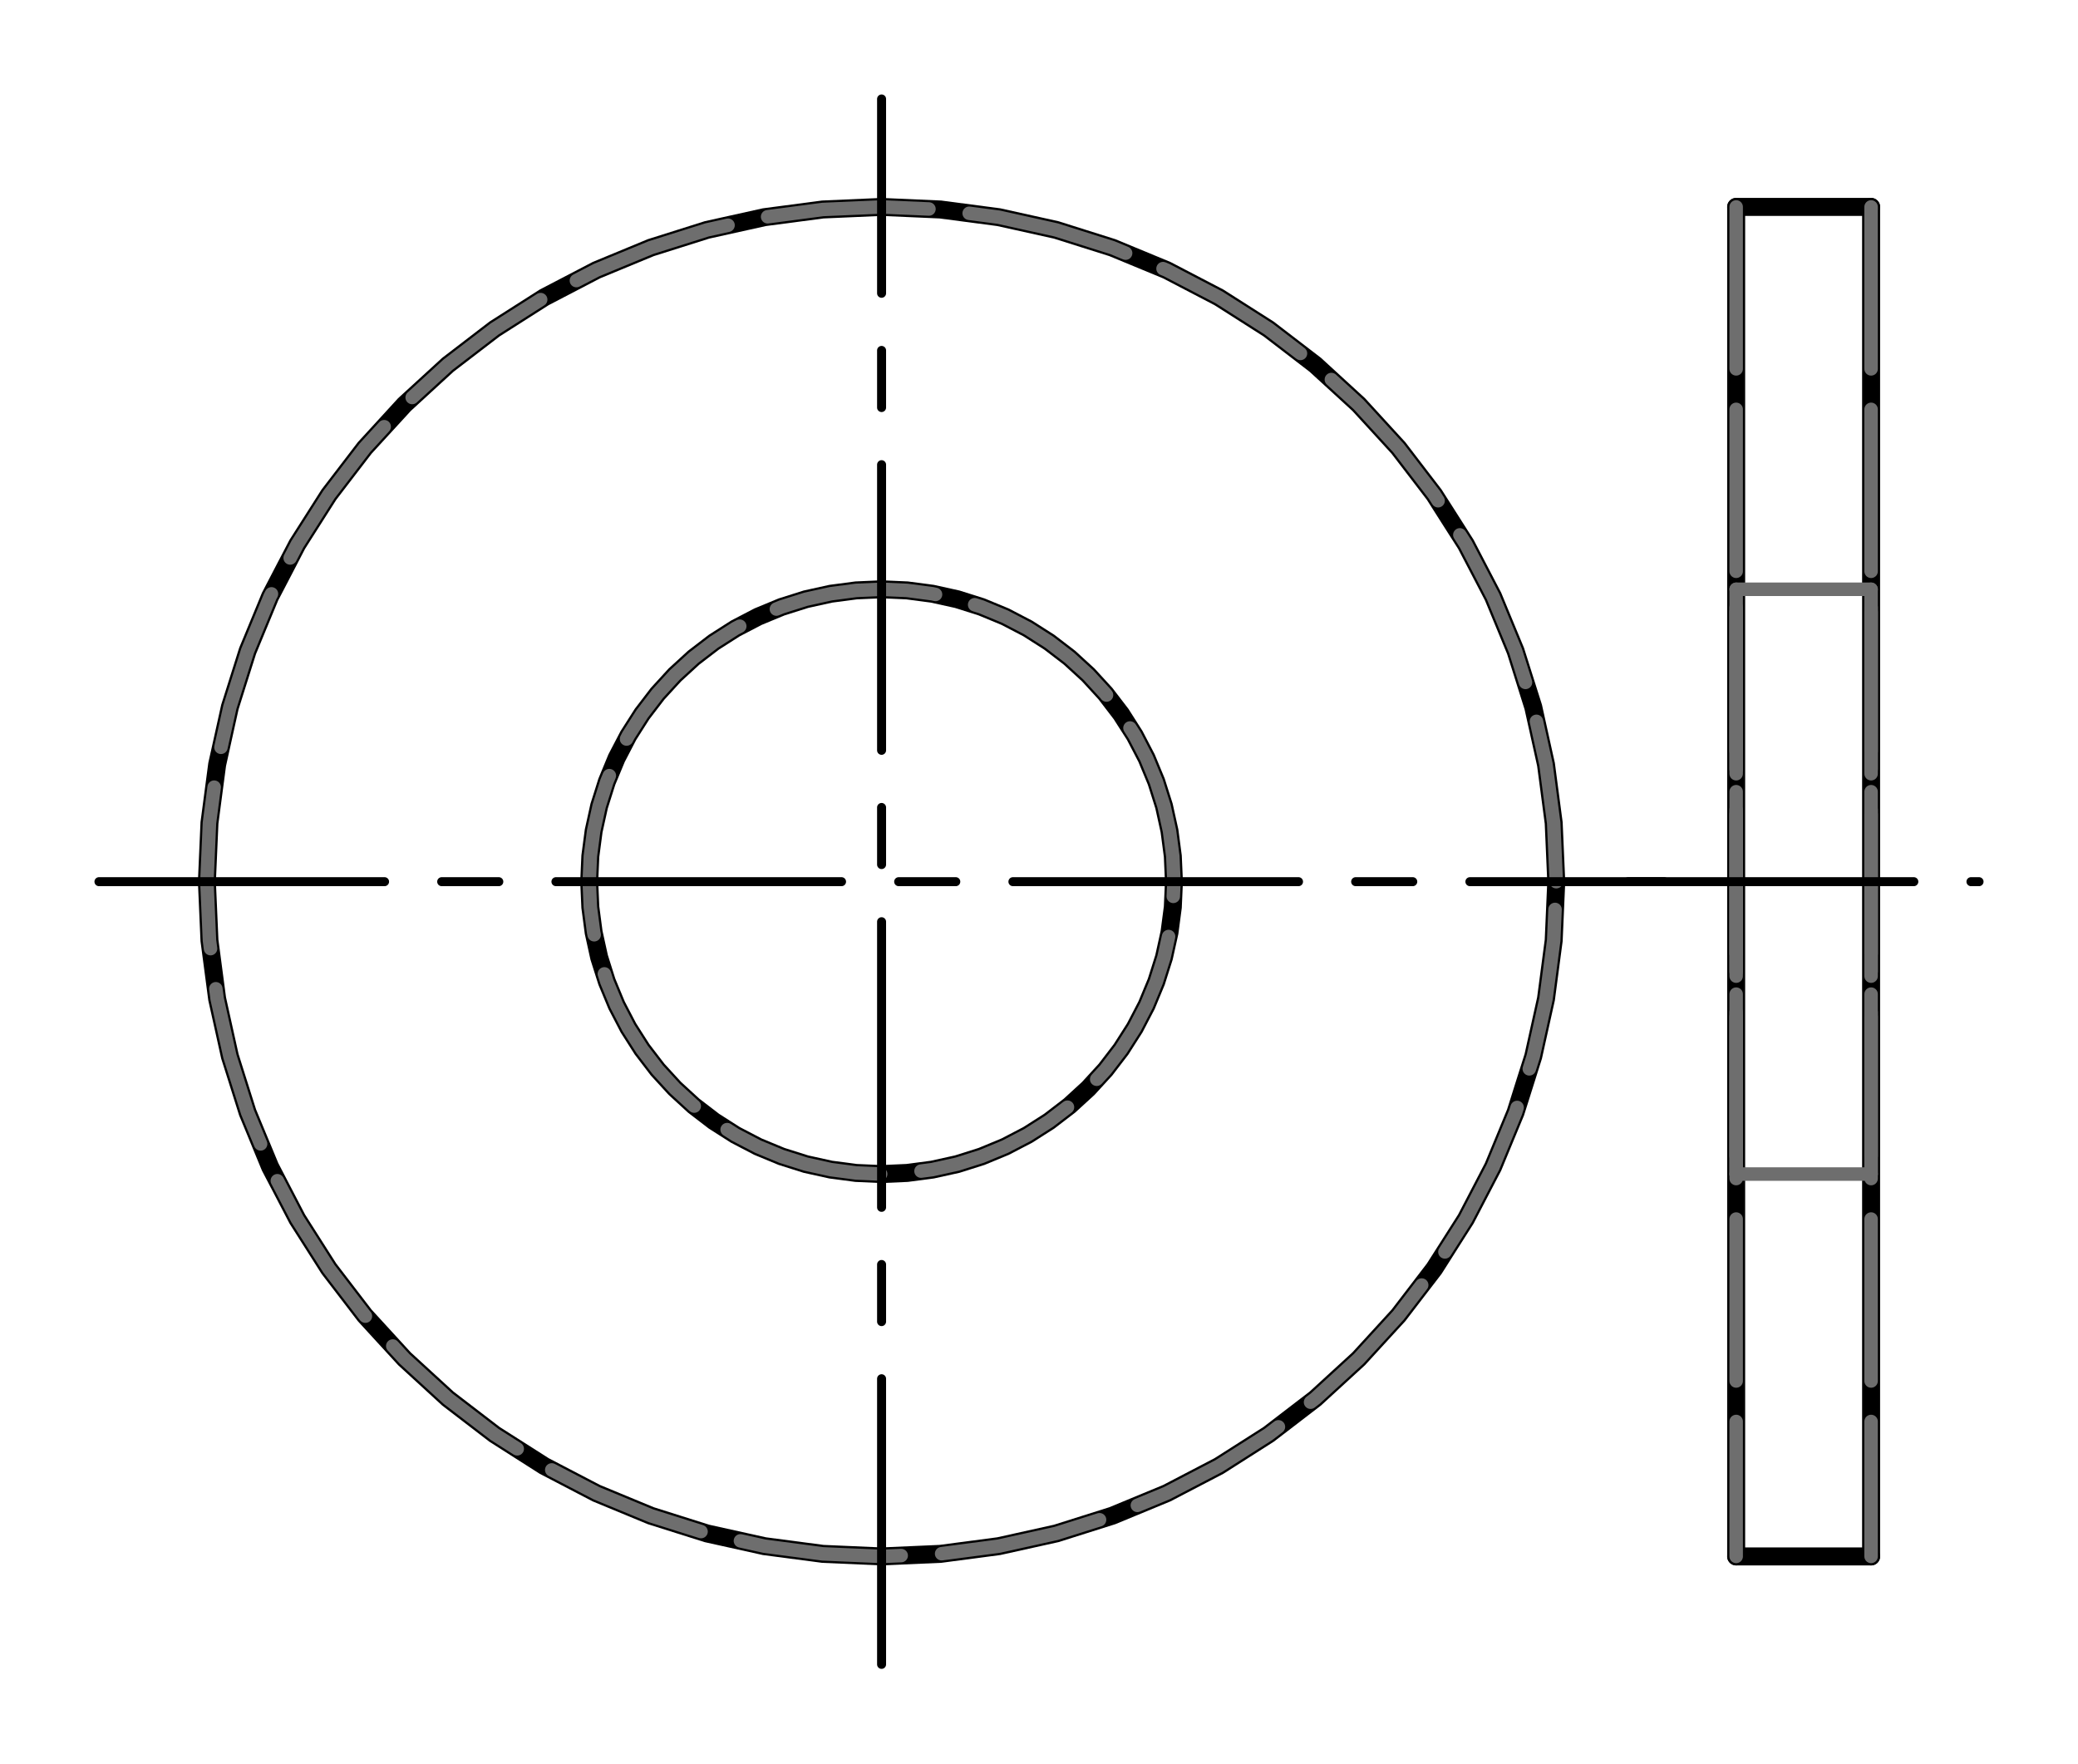
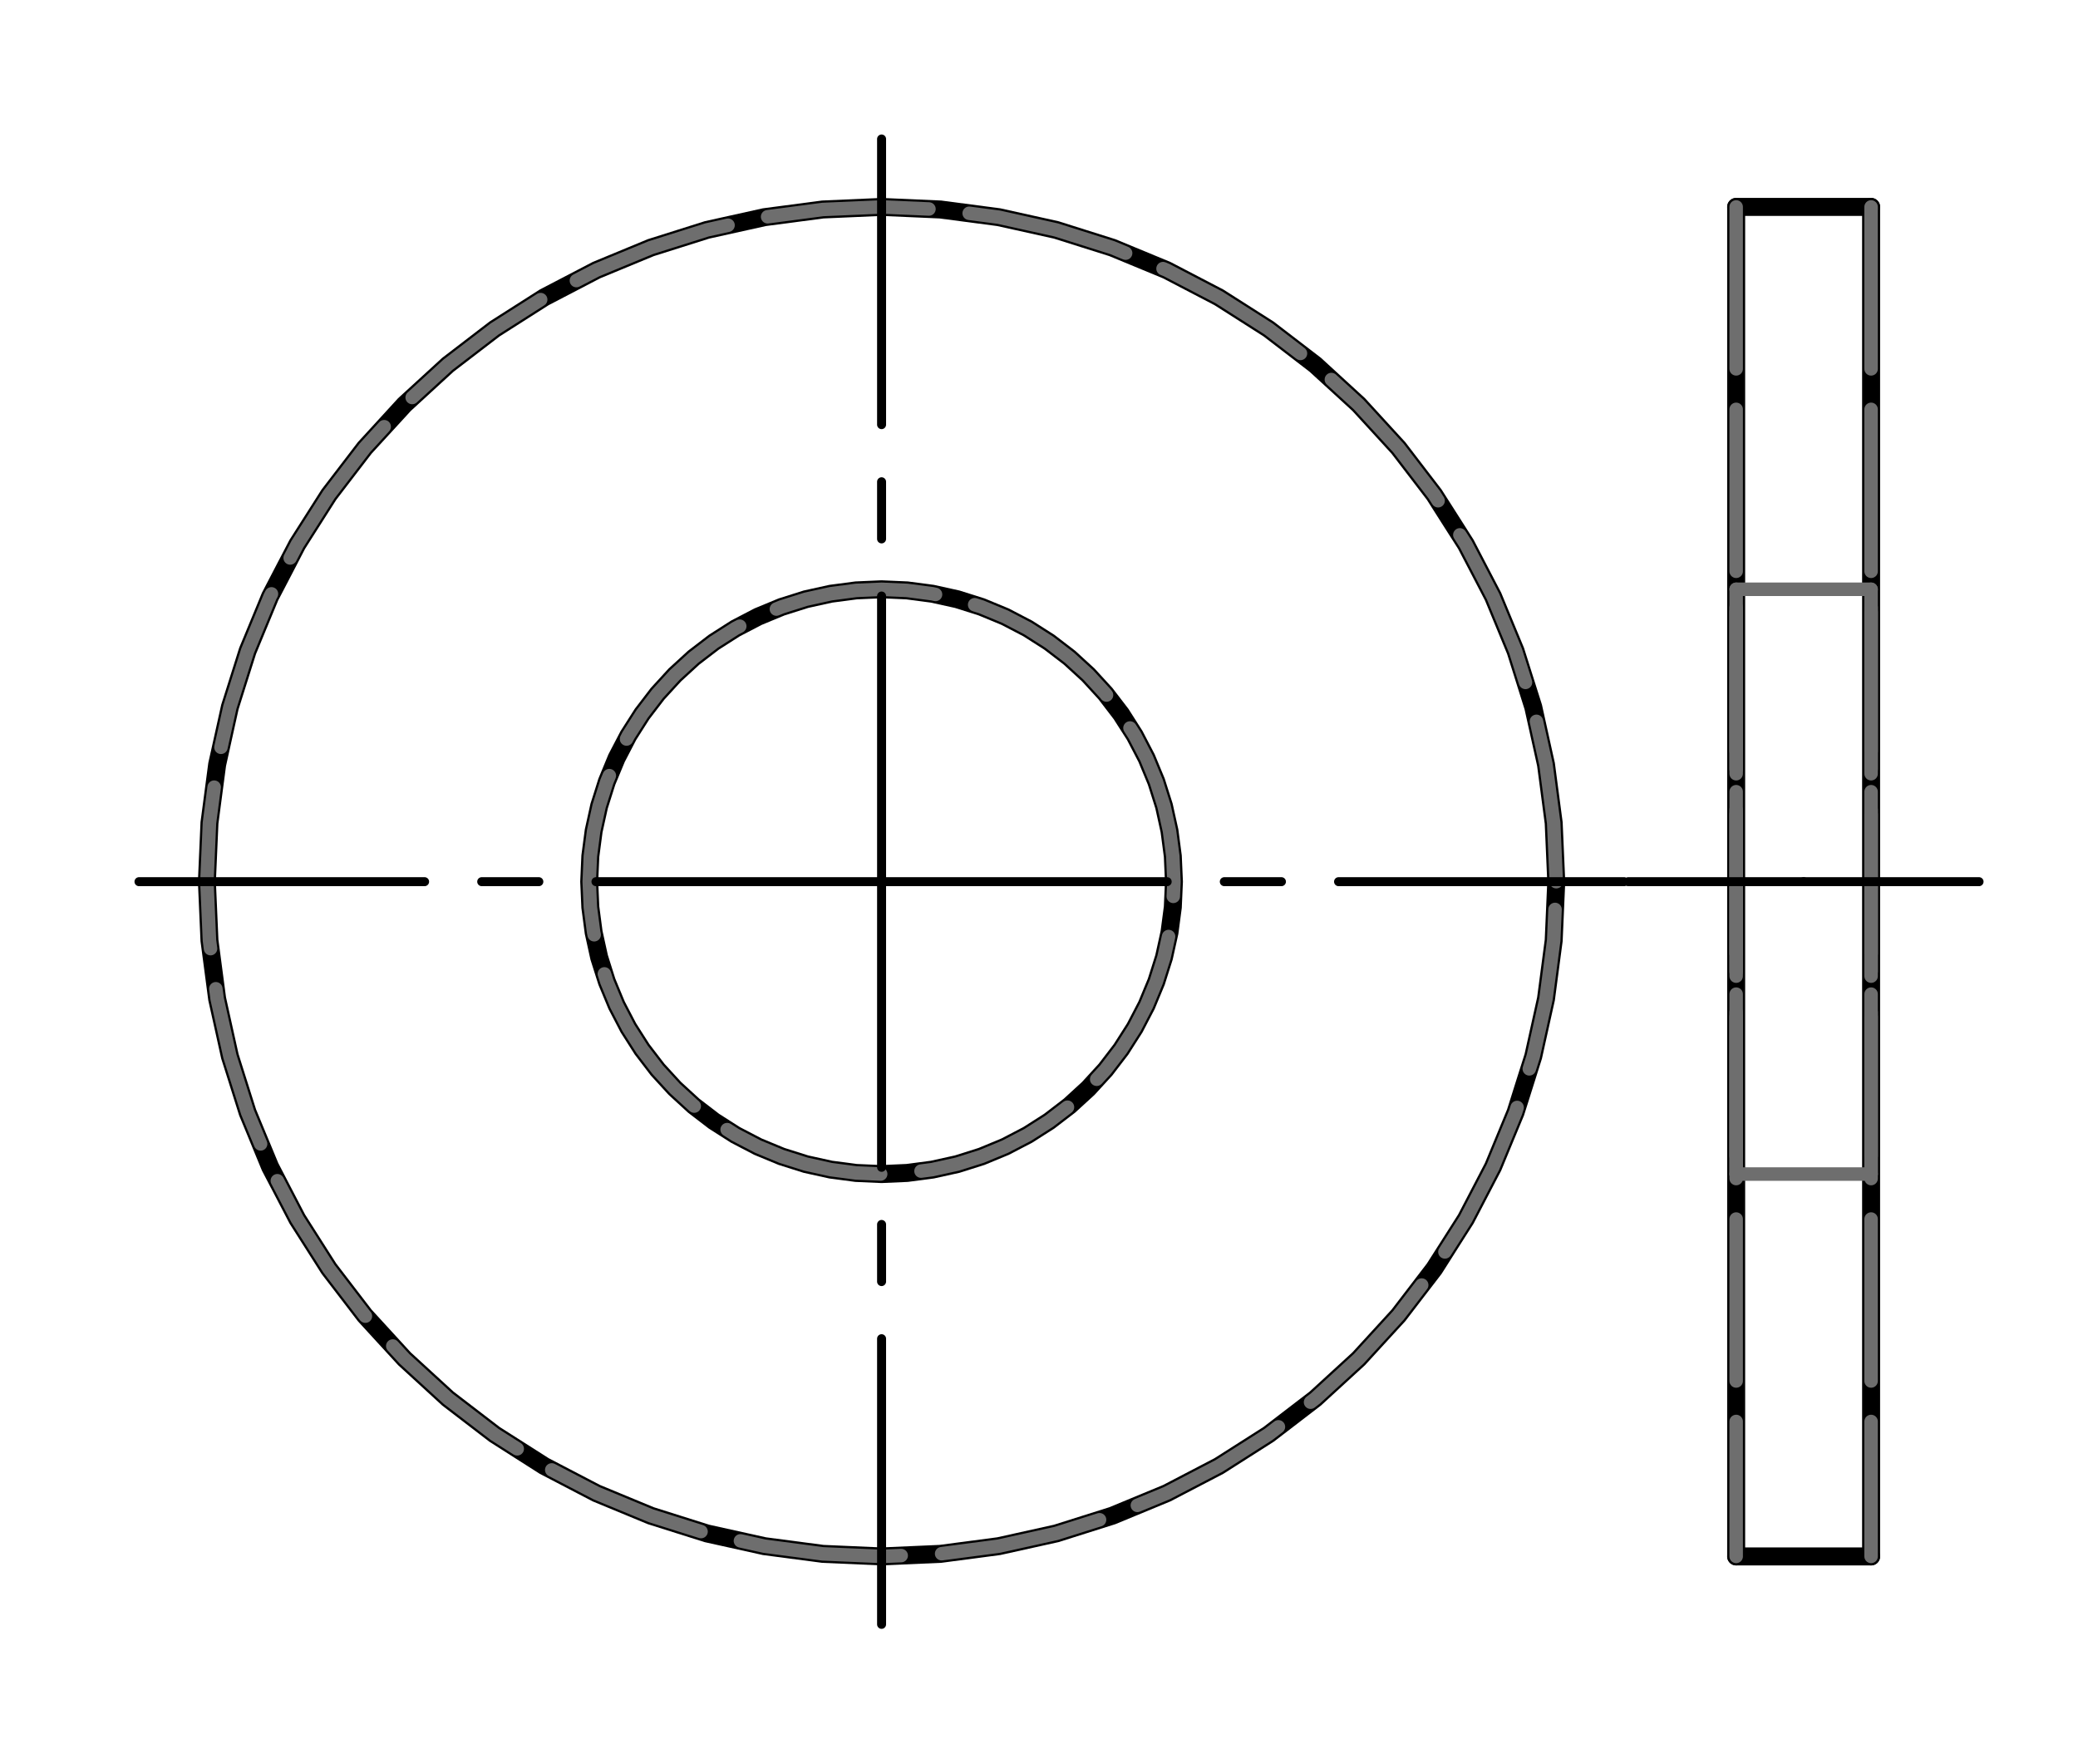
<svg xmlns="http://www.w3.org/2000/svg" width="46.2mm" height="39.2mm" viewBox="-19.6 -19.6 46.2 39.2" version="1.1">
  <g transform="scale(1,-1)" stroke-linecap="round">
    <g fill="none" stroke="rgb(0,0,0)" stroke-width="0.4" id="Visible">
      <path d="M 15.0,0.0 L 14.943,1.307 L 14.772,2.605 L 14.489,3.882 L 14.095,5.13 L 13.595,6.339 L 12.99,7.5 L 12.287,8.604 L 11.491,9.642 L 10.607,10.607 L 9.642,11.491 L 8.604,12.287 L 7.5,12.99 L 6.339,13.595 L 5.13,14.095 L 3.882,14.489 L 2.605,14.772 L 1.307,14.943 L 0.0,15.0 L -1.307,14.943 L -2.605,14.772 L -3.882,14.489 L -5.13,14.095 L -6.339,13.595 L -7.5,12.99 L -8.604,12.287 L -9.642,11.491 L -10.607,10.607 L -11.491,9.642 L -12.287,8.604 L -12.99,7.5 L -13.595,6.339 L -14.095,5.13 L -14.489,3.882 L -14.772,2.605 L -14.943,1.307 L -15.0,0.0 L -14.943,-1.307 L -14.772,-2.605 L -14.489,-3.882 L -14.095,-5.13 L -13.595,-6.339 L -12.99,-7.5 L -12.287,-8.604 L -11.491,-9.642 L -10.607,-10.607 L -9.642,-11.491 L -8.604,-12.287 L -7.5,-12.99 L -6.339,-13.595 L -5.13,-14.095 L -3.882,-14.489 L -2.605,-14.772 L -1.307,-14.943 L -0.0,-15.0 L 1.307,-14.943 L 2.605,-14.772 L 3.882,-14.489 L 5.13,-14.095 L 6.339,-13.595 L 7.5,-12.99 L 8.604,-12.287 L 9.642,-11.491 L 10.607,-10.607 L 11.491,-9.642 L 12.287,-8.604 L 12.99,-7.5 L 13.595,-6.339 L 14.095,-5.13 L 14.489,-3.882 L 14.772,-2.605 L 14.943,-1.307 L 15.0,-0.0" />
      <path d="M 6.5,0.0 L 6.475,0.567 L 6.401,1.129 L 6.279,1.682 L 6.108,2.223 L 5.891,2.747 L 5.629,3.25 L 5.324,3.728 L 4.979,4.178 L 4.596,4.596 L 4.178,4.979 L 3.728,5.324 L 3.25,5.629 L 2.747,5.891 L 2.223,6.108 L 1.682,6.279 L 1.129,6.401 L 0.567,6.475 L -0.0,6.5 L -0.567,6.475 L -1.129,6.401 L -1.682,6.279 L -2.223,6.108 L -2.747,5.891 L -3.25,5.629 L -3.728,5.324 L -4.178,4.979 L -4.596,4.596 L -4.979,4.178 L -5.324,3.728 L -5.629,3.25 L -5.891,2.747 L -6.108,2.223 L -6.279,1.682 L -6.401,1.129 L -6.475,0.567 L -6.5,-0.0 L -6.475,-0.567 L -6.401,-1.129 L -6.279,-1.682 L -6.108,-2.223 L -5.891,-2.747 L -5.629,-3.25 L -5.324,-3.728 L -4.979,-4.178 L -4.596,-4.596 L -4.178,-4.979 L -3.728,-5.324 L -3.25,-5.629 L -2.747,-5.891 L -2.223,-6.108 L -1.682,-6.279 L -1.129,-6.401 L -0.567,-6.475 L 0.0,-6.5 L 0.567,-6.475 L 1.129,-6.401 L 1.682,-6.279 L 2.223,-6.108 L 2.747,-5.891 L 3.25,-5.629 L 3.728,-5.324 L 4.178,-4.979 L 4.596,-4.596 L 4.979,-4.178 L 5.324,-3.728 L 5.629,-3.25 L 5.891,-2.747 L 6.108,-2.223 L 6.279,-1.682 L 6.401,-1.129 L 6.475,-0.567 L 6.5,0.0" />
      <path d="M 19.0,-15.0 L 19.0,-14.583 L 19.0,-14.167 L 19.0,-13.75 L 19.0,-13.333 L 19.0,-12.917 L 19.0,-12.5 L 19.0,-12.083 L 19.0,-11.667 L 19.0,-11.25 L 19.0,-10.833 L 19.0,-10.417 L 19.0,-10.0 L 19.0,-9.583 L 19.0,-9.167 L 19.0,-8.75 L 19.0,-8.333 L 19.0,-7.917 L 19.0,-7.5 L 19.0,-7.083 L 19.0,-6.667 L 19.0,-6.25 L 19.0,-5.833 L 19.0,-5.417 L 19.0,-5.0 L 19.0,-4.583 L 19.0,-4.167 L 19.0,-3.75 L 19.0,-3.333 L 19.0,-2.917 L 19.0,-2.5 L 19.0,-2.083 L 19.0,-1.667 L 19.0,-1.25 L 19.0,-0.833 L 19.0,-0.417 L 19.0,0.0 L 19.0,0.417 L 19.0,0.833 L 19.0,1.25 L 19.0,1.667 L 19.0,2.083 L 19.0,2.5 L 19.0,2.917 L 19.0,3.333 L 19.0,3.75 L 19.0,4.167 L 19.0,4.583 L 19.0,5.0 L 19.0,5.417 L 19.0,5.833 L 19.0,6.25 L 19.0,6.667 L 19.0,7.083 L 19.0,7.5 L 19.0,7.917 L 19.0,8.333 L 19.0,8.75 L 19.0,9.167 L 19.0,9.583 L 19.0,10.0 L 19.0,10.417 L 19.0,10.833 L 19.0,11.25 L 19.0,11.667 L 19.0,12.083 L 19.0,12.5 L 19.0,12.917 L 19.0,13.333 L 19.0,13.75 L 19.0,14.167 L 19.0,14.583 L 19.0,15.0" />
      <path d="M 22.0,15.0 L 21.958,15.0 L 21.917,15.0 L 21.875,15.0 L 21.833,15.0 L 21.792,15.0 L 21.75,15.0 L 21.708,15.0 L 21.667,15.0 L 21.625,15.0 L 21.583,15.0 L 21.542,15.0 L 21.5,15.0 L 21.458,15.0 L 21.417,15.0 L 21.375,15.0 L 21.333,15.0 L 21.292,15.0 L 21.25,15.0 L 21.208,15.0 L 21.167,15.0 L 21.125,15.0 L 21.083,15.0 L 21.042,15.0 L 21.0,15.0 L 20.958,15.0 L 20.917,15.0 L 20.875,15.0 L 20.833,15.0 L 20.792,15.0 L 20.75,15.0 L 20.708,15.0 L 20.667,15.0 L 20.625,15.0 L 20.583,15.0 L 20.542,15.0 L 20.5,15.0 L 20.458,15.0 L 20.417,15.0 L 20.375,15.0 L 20.333,15.0 L 20.292,15.0 L 20.25,15.0 L 20.208,15.0 L 20.167,15.0 L 20.125,15.0 L 20.083,15.0 L 20.042,15.0 L 20.0,15.0 L 19.958,15.0 L 19.917,15.0 L 19.875,15.0 L 19.833,15.0 L 19.792,15.0 L 19.75,15.0 L 19.708,15.0 L 19.667,15.0 L 19.625,15.0 L 19.583,15.0 L 19.542,15.0 L 19.5,15.0 L 19.458,15.0 L 19.417,15.0 L 19.375,15.0 L 19.333,15.0 L 19.292,15.0 L 19.25,15.0 L 19.208,15.0 L 19.167,15.0 L 19.125,15.0 L 19.083,15.0 L 19.042,15.0 L 19.0,15.0" />
      <path d="M 22.0,-15.0 L 22.0,-14.583 L 22.0,-14.167 L 22.0,-13.75 L 22.0,-13.333 L 22.0,-12.917 L 22.0,-12.5 L 22.0,-12.083 L 22.0,-11.667 L 22.0,-11.25 L 22.0,-10.833 L 22.0,-10.417 L 22.0,-10.0 L 22.0,-9.583 L 22.0,-9.167 L 22.0,-8.75 L 22.0,-8.333 L 22.0,-7.917 L 22.0,-7.5 L 22.0,-7.083 L 22.0,-6.667 L 22.0,-6.25 L 22.0,-5.833 L 22.0,-5.417 L 22.0,-5.0 L 22.0,-4.583 L 22.0,-4.167 L 22.0,-3.75 L 22.0,-3.333 L 22.0,-2.917 L 22.0,-2.5 L 22.0,-2.083 L 22.0,-1.667 L 22.0,-1.25 L 22.0,-0.833 L 22.0,-0.417 L 22.0,0.0 L 22.0,0.417 L 22.0,0.833 L 22.0,1.25 L 22.0,1.667 L 22.0,2.083 L 22.0,2.5 L 22.0,2.917 L 22.0,3.333 L 22.0,3.75 L 22.0,4.167 L 22.0,4.583 L 22.0,5.0 L 22.0,5.417 L 22.0,5.833 L 22.0,6.25 L 22.0,6.667 L 22.0,7.083 L 22.0,7.5 L 22.0,7.917 L 22.0,8.333 L 22.0,8.75 L 22.0,9.167 L 22.0,9.583 L 22.0,10.0 L 22.0,10.417 L 22.0,10.833 L 22.0,11.25 L 22.0,11.667 L 22.0,12.083 L 22.0,12.5 L 22.0,12.917 L 22.0,13.333 L 22.0,13.75 L 22.0,14.167 L 22.0,14.583 L 22.0,15.0" />
      <path d="M 22.0,-15.0 L 21.958,-15.0 L 21.917,-15.0 L 21.875,-15.0 L 21.833,-15.0 L 21.792,-15.0 L 21.75,-15.0 L 21.708,-15.0 L 21.667,-15.0 L 21.625,-15.0 L 21.583,-15.0 L 21.542,-15.0 L 21.5,-15.0 L 21.458,-15.0 L 21.417,-15.0 L 21.375,-15.0 L 21.333,-15.0 L 21.292,-15.0 L 21.25,-15.0 L 21.208,-15.0 L 21.167,-15.0 L 21.125,-15.0 L 21.083,-15.0 L 21.042,-15.0 L 21.0,-15.0 L 20.958,-15.0 L 20.917,-15.0 L 20.875,-15.0 L 20.833,-15.0 L 20.792,-15.0 L 20.75,-15.0 L 20.708,-15.0 L 20.667,-15.0 L 20.625,-15.0 L 20.583,-15.0 L 20.542,-15.0 L 20.5,-15.0 L 20.458,-15.0 L 20.417,-15.0 L 20.375,-15.0 L 20.333,-15.0 L 20.292,-15.0 L 20.25,-15.0 L 20.208,-15.0 L 20.167,-15.0 L 20.125,-15.0 L 20.083,-15.0 L 20.042,-15.0 L 20.0,-15.0 L 19.958,-15.0 L 19.917,-15.0 L 19.875,-15.0 L 19.833,-15.0 L 19.792,-15.0 L 19.75,-15.0 L 19.708,-15.0 L 19.667,-15.0 L 19.625,-15.0 L 19.583,-15.0 L 19.542,-15.0 L 19.5,-15.0 L 19.458,-15.0 L 19.417,-15.0 L 19.375,-15.0 L 19.333,-15.0 L 19.292,-15.0 L 19.25,-15.0 L 19.208,-15.0 L 19.167,-15.0 L 19.125,-15.0 L 19.083,-15.0 L 19.042,-15.0 L 19.0,-15.0" />
    </g>
    <g fill="none" stroke="rgb(110,110,110)" stroke-width="0.3" id="Hidden" stroke-dasharray="3.6 0.9">
      <path d="M 15.0,0.0 L 14.943,1.307 L 14.772,2.605 L 14.489,3.882 L 14.095,5.13 L 13.595,6.339 L 12.99,7.5 L 12.287,8.604 L 11.491,9.642 L 10.607,10.607 L 9.642,11.491 L 8.604,12.287 L 7.5,12.99 L 6.339,13.595 L 5.13,14.095 L 3.882,14.489 L 2.605,14.772 L 1.307,14.943 L 0.0,15.0 L -1.307,14.943 L -2.605,14.772 L -3.882,14.489 L -5.13,14.095 L -6.339,13.595 L -7.5,12.99 L -8.604,12.287 L -9.642,11.491 L -10.607,10.607 L -11.491,9.642 L -12.287,8.604 L -12.99,7.5 L -13.595,6.339 L -14.095,5.13 L -14.489,3.882 L -14.772,2.605 L -14.943,1.307 L -15.0,0.0 L -14.943,-1.307 L -14.772,-2.605 L -14.489,-3.882 L -14.095,-5.13 L -13.595,-6.339 L -12.99,-7.5 L -12.287,-8.604 L -11.491,-9.642 L -10.607,-10.607 L -9.642,-11.491 L -8.604,-12.287 L -7.5,-12.99 L -6.339,-13.595 L -5.13,-14.095 L -3.882,-14.489 L -2.605,-14.772 L -1.307,-14.943 L -0.0,-15.0 L 1.307,-14.943 L 2.605,-14.772 L 3.882,-14.489 L 5.13,-14.095 L 6.339,-13.595 L 7.5,-12.99 L 8.604,-12.287 L 9.642,-11.491 L 10.607,-10.607 L 11.491,-9.642 L 12.287,-8.604 L 12.99,-7.5 L 13.595,-6.339 L 14.095,-5.13 L 14.489,-3.882 L 14.772,-2.605 L 14.943,-1.307 L 15.0,-0.0" />
      <path d="M 6.5,0.0 L 6.475,0.567 L 6.401,1.129 L 6.279,1.682 L 6.108,2.223 L 5.891,2.747 L 5.629,3.25 L 5.324,3.728 L 4.979,4.178 L 4.596,4.596 L 4.178,4.979 L 3.728,5.324 L 3.25,5.629 L 2.747,5.891 L 2.223,6.108 L 1.682,6.279 L 1.129,6.401 L 0.567,6.475 L -0.0,6.5 L -0.567,6.475 L -1.129,6.401 L -1.682,6.279 L -2.223,6.108 L -2.747,5.891 L -3.25,5.629 L -3.728,5.324 L -4.178,4.979 L -4.596,4.596 L -4.979,4.178 L -5.324,3.728 L -5.629,3.25 L -5.891,2.747 L -6.108,2.223 L -6.279,1.682 L -6.401,1.129 L -6.475,0.567 L -6.5,-0.0 L -6.475,-0.567 L -6.401,-1.129 L -6.279,-1.682 L -6.108,-2.223 L -5.891,-2.747 L -5.629,-3.25 L -5.324,-3.728 L -4.979,-4.178 L -4.596,-4.596 L -4.178,-4.979 L -3.728,-5.324 L -3.25,-5.629 L -2.747,-5.891 L -2.223,-6.108 L -1.682,-6.279 L -1.129,-6.401 L -0.567,-6.475 L 0.0,-6.5 L 0.567,-6.475 L 1.129,-6.401 L 1.682,-6.279 L 2.223,-6.108 L 2.747,-5.891 L 3.25,-5.629 L 3.728,-5.324 L 4.178,-4.979 L 4.596,-4.596 L 4.979,-4.178 L 5.324,-3.728 L 5.629,-3.25 L 5.891,-2.747 L 6.108,-2.223 L 6.279,-1.682 L 6.401,-1.129 L 6.475,-0.567 L 6.5,0.0" />
      <path d="M 19.0,15.0 L 19.0,14.583 L 19.0,14.167 L 19.0,13.75 L 19.0,13.333 L 19.0,12.917 L 19.0,12.5 L 19.0,12.083 L 19.0,11.667 L 19.0,11.25 L 19.0,10.833 L 19.0,10.417 L 19.0,10.0 L 19.0,9.583 L 19.0,9.167 L 19.0,8.75 L 19.0,8.333 L 19.0,7.917 L 19.0,7.5 L 19.0,7.083 L 19.0,6.667 L 19.0,6.25 L 19.0,5.833 L 19.0,5.417 L 19.0,5.0 L 19.0,4.583 L 19.0,4.167 L 19.0,3.75 L 19.0,3.333 L 19.0,2.917 L 19.0,2.5 L 19.0,2.083 L 19.0,1.667 L 19.0,1.25 L 19.0,0.833 L 19.0,0.417 L 19.0,0.0 L 19.0,-0.417 L 19.0,-0.833 L 19.0,-1.25 L 19.0,-1.667 L 19.0,-2.083 L 19.0,-2.5 L 19.0,-2.917 L 19.0,-3.333 L 19.0,-3.75 L 19.0,-4.167 L 19.0,-4.583 L 19.0,-5.0 L 19.0,-5.417 L 19.0,-5.833 L 19.0,-6.25 L 19.0,-6.667 L 19.0,-7.083 L 19.0,-7.5 L 19.0,-7.917 L 19.0,-8.333 L 19.0,-8.75 L 19.0,-9.167 L 19.0,-9.583 L 19.0,-10.0 L 19.0,-10.417 L 19.0,-10.833 L 19.0,-11.25 L 19.0,-11.667 L 19.0,-12.083 L 19.0,-12.5 L 19.0,-12.917 L 19.0,-13.333 L 19.0,-13.75 L 19.0,-14.167 L 19.0,-14.583 L 19.0,-15.0" />
      <path d="M 22.0,15.0 L 22.0,14.583 L 22.0,14.167 L 22.0,13.75 L 22.0,13.333 L 22.0,12.917 L 22.0,12.5 L 22.0,12.083 L 22.0,11.667 L 22.0,11.25 L 22.0,10.833 L 22.0,10.417 L 22.0,10.0 L 22.0,9.583 L 22.0,9.167 L 22.0,8.75 L 22.0,8.333 L 22.0,7.917 L 22.0,7.5 L 22.0,7.083 L 22.0,6.667 L 22.0,6.25 L 22.0,5.833 L 22.0,5.417 L 22.0,5.0 L 22.0,4.583 L 22.0,4.167 L 22.0,3.75 L 22.0,3.333 L 22.0,2.917 L 22.0,2.5 L 22.0,2.083 L 22.0,1.667 L 22.0,1.25 L 22.0,0.833 L 22.0,0.417 L 22.0,0.0 L 22.0,-0.417 L 22.0,-0.833 L 22.0,-1.25 L 22.0,-1.667 L 22.0,-2.083 L 22.0,-2.5 L 22.0,-2.917 L 22.0,-3.333 L 22.0,-3.75 L 22.0,-4.167 L 22.0,-4.583 L 22.0,-5.0 L 22.0,-5.417 L 22.0,-5.833 L 22.0,-6.25 L 22.0,-6.667 L 22.0,-7.083 L 22.0,-7.5 L 22.0,-7.917 L 22.0,-8.333 L 22.0,-8.75 L 22.0,-9.167 L 22.0,-9.583 L 22.0,-10.0 L 22.0,-10.417 L 22.0,-10.833 L 22.0,-11.25 L 22.0,-11.667 L 22.0,-12.083 L 22.0,-12.5 L 22.0,-12.917 L 22.0,-13.333 L 22.0,-13.75 L 22.0,-14.167 L 22.0,-14.583 L 22.0,-15.0" />
      <path d="M 19.0,6.5 L 19.0,6.319 L 19.0,6.139 L 19.0,5.958 L 19.0,5.778 L 19.0,5.597 L 19.0,5.417 L 19.0,5.236 L 19.0,5.056 L 19.0,4.875 L 19.0,4.694 L 19.0,4.514 L 19.0,4.333 L 19.0,4.153 L 19.0,3.972 L 19.0,3.792 L 19.0,3.611 L 19.0,3.431 L 19.0,3.25 L 19.0,3.069 L 19.0,2.889 L 19.0,2.708 L 19.0,2.528 L 19.0,2.347 L 19.0,2.167 L 19.0,1.986 L 19.0,1.806 L 19.0,1.625 L 19.0,1.444 L 19.0,1.264 L 19.0,1.083 L 19.0,0.903 L 19.0,0.722 L 19.0,0.542 L 19.0,0.361 L 19.0,0.181 L 19.0,0.0 L 19.0,-0.181 L 19.0,-0.361 L 19.0,-0.542 L 19.0,-0.722 L 19.0,-0.903 L 19.0,-1.083 L 19.0,-1.264 L 19.0,-1.444 L 19.0,-1.625 L 19.0,-1.806 L 19.0,-1.986 L 19.0,-2.167 L 19.0,-2.347 L 19.0,-2.528 L 19.0,-2.708 L 19.0,-2.889 L 19.0,-3.069 L 19.0,-3.25 L 19.0,-3.431 L 19.0,-3.611 L 19.0,-3.792 L 19.0,-3.972 L 19.0,-4.153 L 19.0,-4.333 L 19.0,-4.514 L 19.0,-4.694 L 19.0,-4.875 L 19.0,-5.056 L 19.0,-5.236 L 19.0,-5.417 L 19.0,-5.597 L 19.0,-5.778 L 19.0,-5.958 L 19.0,-6.139 L 19.0,-6.319 L 19.0,-6.5" />
      <path d="M 19.0,-6.5 L 19.0,-6.319 L 19.0,-6.139 L 19.0,-5.958 L 19.0,-5.778 L 19.0,-5.597 L 19.0,-5.417 L 19.0,-5.236 L 19.0,-5.056 L 19.0,-4.875 L 19.0,-4.694 L 19.0,-4.514 L 19.0,-4.333 L 19.0,-4.153 L 19.0,-3.972 L 19.0,-3.792 L 19.0,-3.611 L 19.0,-3.431 L 19.0,-3.25 L 19.0,-3.069 L 19.0,-2.889 L 19.0,-2.708 L 19.0,-2.528 L 19.0,-2.347 L 19.0,-2.167 L 19.0,-1.986 L 19.0,-1.806 L 19.0,-1.625 L 19.0,-1.444 L 19.0,-1.264 L 19.0,-1.083 L 19.0,-0.903 L 19.0,-0.722 L 19.0,-0.542 L 19.0,-0.361 L 19.0,-0.181 L 19.0,0.0 L 19.0,0.181 L 19.0,0.361 L 19.0,0.542 L 19.0,0.722 L 19.0,0.903 L 19.0,1.083 L 19.0,1.264 L 19.0,1.444 L 19.0,1.625 L 19.0,1.806 L 19.0,1.986 L 19.0,2.167 L 19.0,2.347 L 19.0,2.528 L 19.0,2.708 L 19.0,2.889 L 19.0,3.069 L 19.0,3.25 L 19.0,3.431 L 19.0,3.611 L 19.0,3.792 L 19.0,3.972 L 19.0,4.153 L 19.0,4.333 L 19.0,4.514 L 19.0,4.694 L 19.0,4.875 L 19.0,5.056 L 19.0,5.236 L 19.0,5.417 L 19.0,5.597 L 19.0,5.778 L 19.0,5.958 L 19.0,6.139 L 19.0,6.319 L 19.0,6.5" />
      <path d="M 22.0,6.5 L 22.0,6.319 L 22.0,6.139 L 22.0,5.958 L 22.0,5.778 L 22.0,5.597 L 22.0,5.417 L 22.0,5.236 L 22.0,5.056 L 22.0,4.875 L 22.0,4.694 L 22.0,4.514 L 22.0,4.333 L 22.0,4.153 L 22.0,3.972 L 22.0,3.792 L 22.0,3.611 L 22.0,3.431 L 22.0,3.25 L 22.0,3.069 L 22.0,2.889 L 22.0,2.708 L 22.0,2.528 L 22.0,2.347 L 22.0,2.167 L 22.0,1.986 L 22.0,1.806 L 22.0,1.625 L 22.0,1.444 L 22.0,1.264 L 22.0,1.083 L 22.0,0.903 L 22.0,0.722 L 22.0,0.542 L 22.0,0.361 L 22.0,0.181 L 22.0,0.0 L 22.0,-0.181 L 22.0,-0.361 L 22.0,-0.542 L 22.0,-0.722 L 22.0,-0.903 L 22.0,-1.083 L 22.0,-1.264 L 22.0,-1.444 L 22.0,-1.625 L 22.0,-1.806 L 22.0,-1.986 L 22.0,-2.167 L 22.0,-2.347 L 22.0,-2.528 L 22.0,-2.708 L 22.0,-2.889 L 22.0,-3.069 L 22.0,-3.25 L 22.0,-3.431 L 22.0,-3.611 L 22.0,-3.792 L 22.0,-3.972 L 22.0,-4.153 L 22.0,-4.333 L 22.0,-4.514 L 22.0,-4.694 L 22.0,-4.875 L 22.0,-5.056 L 22.0,-5.236 L 22.0,-5.417 L 22.0,-5.597 L 22.0,-5.778 L 22.0,-5.958 L 22.0,-6.139 L 22.0,-6.319 L 22.0,-6.5" />
      <path d="M 22.0,-6.5 L 22.0,-6.319 L 22.0,-6.139 L 22.0,-5.958 L 22.0,-5.778 L 22.0,-5.597 L 22.0,-5.417 L 22.0,-5.236 L 22.0,-5.056 L 22.0,-4.875 L 22.0,-4.694 L 22.0,-4.514 L 22.0,-4.333 L 22.0,-4.153 L 22.0,-3.972 L 22.0,-3.792 L 22.0,-3.611 L 22.0,-3.431 L 22.0,-3.25 L 22.0,-3.069 L 22.0,-2.889 L 22.0,-2.708 L 22.0,-2.528 L 22.0,-2.347 L 22.0,-2.167 L 22.0,-1.986 L 22.0,-1.806 L 22.0,-1.625 L 22.0,-1.444 L 22.0,-1.264 L 22.0,-1.083 L 22.0,-0.903 L 22.0,-0.722 L 22.0,-0.542 L 22.0,-0.361 L 22.0,-0.181 L 22.0,0.0 L 22.0,0.181 L 22.0,0.361 L 22.0,0.542 L 22.0,0.722 L 22.0,0.903 L 22.0,1.083 L 22.0,1.264 L 22.0,1.444 L 22.0,1.625 L 22.0,1.806 L 22.0,1.986 L 22.0,2.167 L 22.0,2.347 L 22.0,2.528 L 22.0,2.708 L 22.0,2.889 L 22.0,3.069 L 22.0,3.25 L 22.0,3.431 L 22.0,3.611 L 22.0,3.792 L 22.0,3.972 L 22.0,4.153 L 22.0,4.333 L 22.0,4.514 L 22.0,4.694 L 22.0,4.875 L 22.0,5.056 L 22.0,5.236 L 22.0,5.417 L 22.0,5.597 L 22.0,5.778 L 22.0,5.958 L 22.0,6.139 L 22.0,6.319 L 22.0,6.5" />
      <path d="M 22.0,6.5 L 21.958,6.5 L 21.917,6.5 L 21.875,6.5 L 21.833,6.5 L 21.792,6.5 L 21.75,6.5 L 21.708,6.5 L 21.667,6.5 L 21.625,6.5 L 21.583,6.5 L 21.542,6.5 L 21.5,6.5 L 21.458,6.5 L 21.417,6.5 L 21.375,6.5 L 21.333,6.5 L 21.292,6.5 L 21.25,6.5 L 21.208,6.5 L 21.167,6.5 L 21.125,6.5 L 21.083,6.5 L 21.042,6.5 L 21.0,6.5 L 20.958,6.5 L 20.917,6.5 L 20.875,6.5 L 20.833,6.5 L 20.792,6.5 L 20.75,6.5 L 20.708,6.5 L 20.667,6.5 L 20.625,6.5 L 20.583,6.5 L 20.542,6.5 L 20.5,6.5 L 20.458,6.5 L 20.417,6.5 L 20.375,6.5 L 20.333,6.5 L 20.292,6.5 L 20.25,6.5 L 20.208,6.5 L 20.167,6.5 L 20.125,6.5 L 20.083,6.5 L 20.042,6.5 L 20.0,6.5 L 19.958,6.5 L 19.917,6.5 L 19.875,6.5 L 19.833,6.5 L 19.792,6.5 L 19.75,6.5 L 19.708,6.5 L 19.667,6.5 L 19.625,6.5 L 19.583,6.5 L 19.542,6.5 L 19.5,6.5 L 19.458,6.5 L 19.417,6.5 L 19.375,6.5 L 19.333,6.5 L 19.292,6.5 L 19.25,6.5 L 19.208,6.5 L 19.167,6.5 L 19.125,6.5 L 19.083,6.5 L 19.042,6.5 L 19.0,6.5" />
      <path d="M 22.0,-6.5 L 21.958,-6.5 L 21.917,-6.5 L 21.875,-6.5 L 21.833,-6.5 L 21.792,-6.5 L 21.75,-6.5 L 21.708,-6.5 L 21.667,-6.5 L 21.625,-6.5 L 21.583,-6.5 L 21.542,-6.5 L 21.5,-6.5 L 21.458,-6.5 L 21.417,-6.5 L 21.375,-6.5 L 21.333,-6.5 L 21.292,-6.5 L 21.25,-6.5 L 21.208,-6.5 L 21.167,-6.5 L 21.125,-6.5 L 21.083,-6.5 L 21.042,-6.5 L 21.0,-6.5 L 20.958,-6.5 L 20.917,-6.5 L 20.875,-6.5 L 20.833,-6.5 L 20.792,-6.5 L 20.75,-6.5 L 20.708,-6.5 L 20.667,-6.5 L 20.625,-6.5 L 20.583,-6.5 L 20.542,-6.5 L 20.5,-6.5 L 20.458,-6.5 L 20.417,-6.5 L 20.375,-6.5 L 20.333,-6.5 L 20.292,-6.5 L 20.25,-6.5 L 20.208,-6.5 L 20.167,-6.5 L 20.125,-6.5 L 20.083,-6.5 L 20.042,-6.5 L 20.0,-6.5 L 19.958,-6.5 L 19.917,-6.5 L 19.875,-6.5 L 19.833,-6.5 L 19.792,-6.5 L 19.75,-6.5 L 19.708,-6.5 L 19.667,-6.5 L 19.625,-6.5 L 19.583,-6.5 L 19.542,-6.5 L 19.5,-6.5 L 19.458,-6.5 L 19.417,-6.5 L 19.375,-6.5 L 19.333,-6.5 L 19.292,-6.5 L 19.25,-6.5 L 19.208,-6.5 L 19.167,-6.5 L 19.125,-6.5 L 19.083,-6.5 L 19.042,-6.5 L 19.0,-6.5" />
    </g>
    <g fill="none" stroke="rgb(0,0,0)" stroke-width="0.2" id="Center" stroke-dasharray="6.35 1.27 1.27 1.27">
-       <line x1="-17.4" y1="0.0" x2="17.4" y2="0.0" />
-       <line x1="-0.0" y1="-17.4" x2="-0.0" y2="17.4" />
-       <line x1="16.6" y1="0.0" x2="24.4" y2="0.0" />
+       <line x1="-0.0" y1="0.0" x2="-17.4" y2="0.0" />
+       <line x1="-0.0" y1="0.0" x2="17.4" y2="0.0" />
+       <line x1="-0.0" y1="0.0" x2="-0.0" y2="-17.4" />
+       <line x1="-0.0" y1="0.0" x2="-0.0" y2="17.4" />
+       <line x1="20.5" y1="0.0" x2="16.6" y2="0.0" />
+       <line x1="20.5" y1="0.0" x2="24.4" y2="0.0" />
    </g>
  </g>
</svg>
